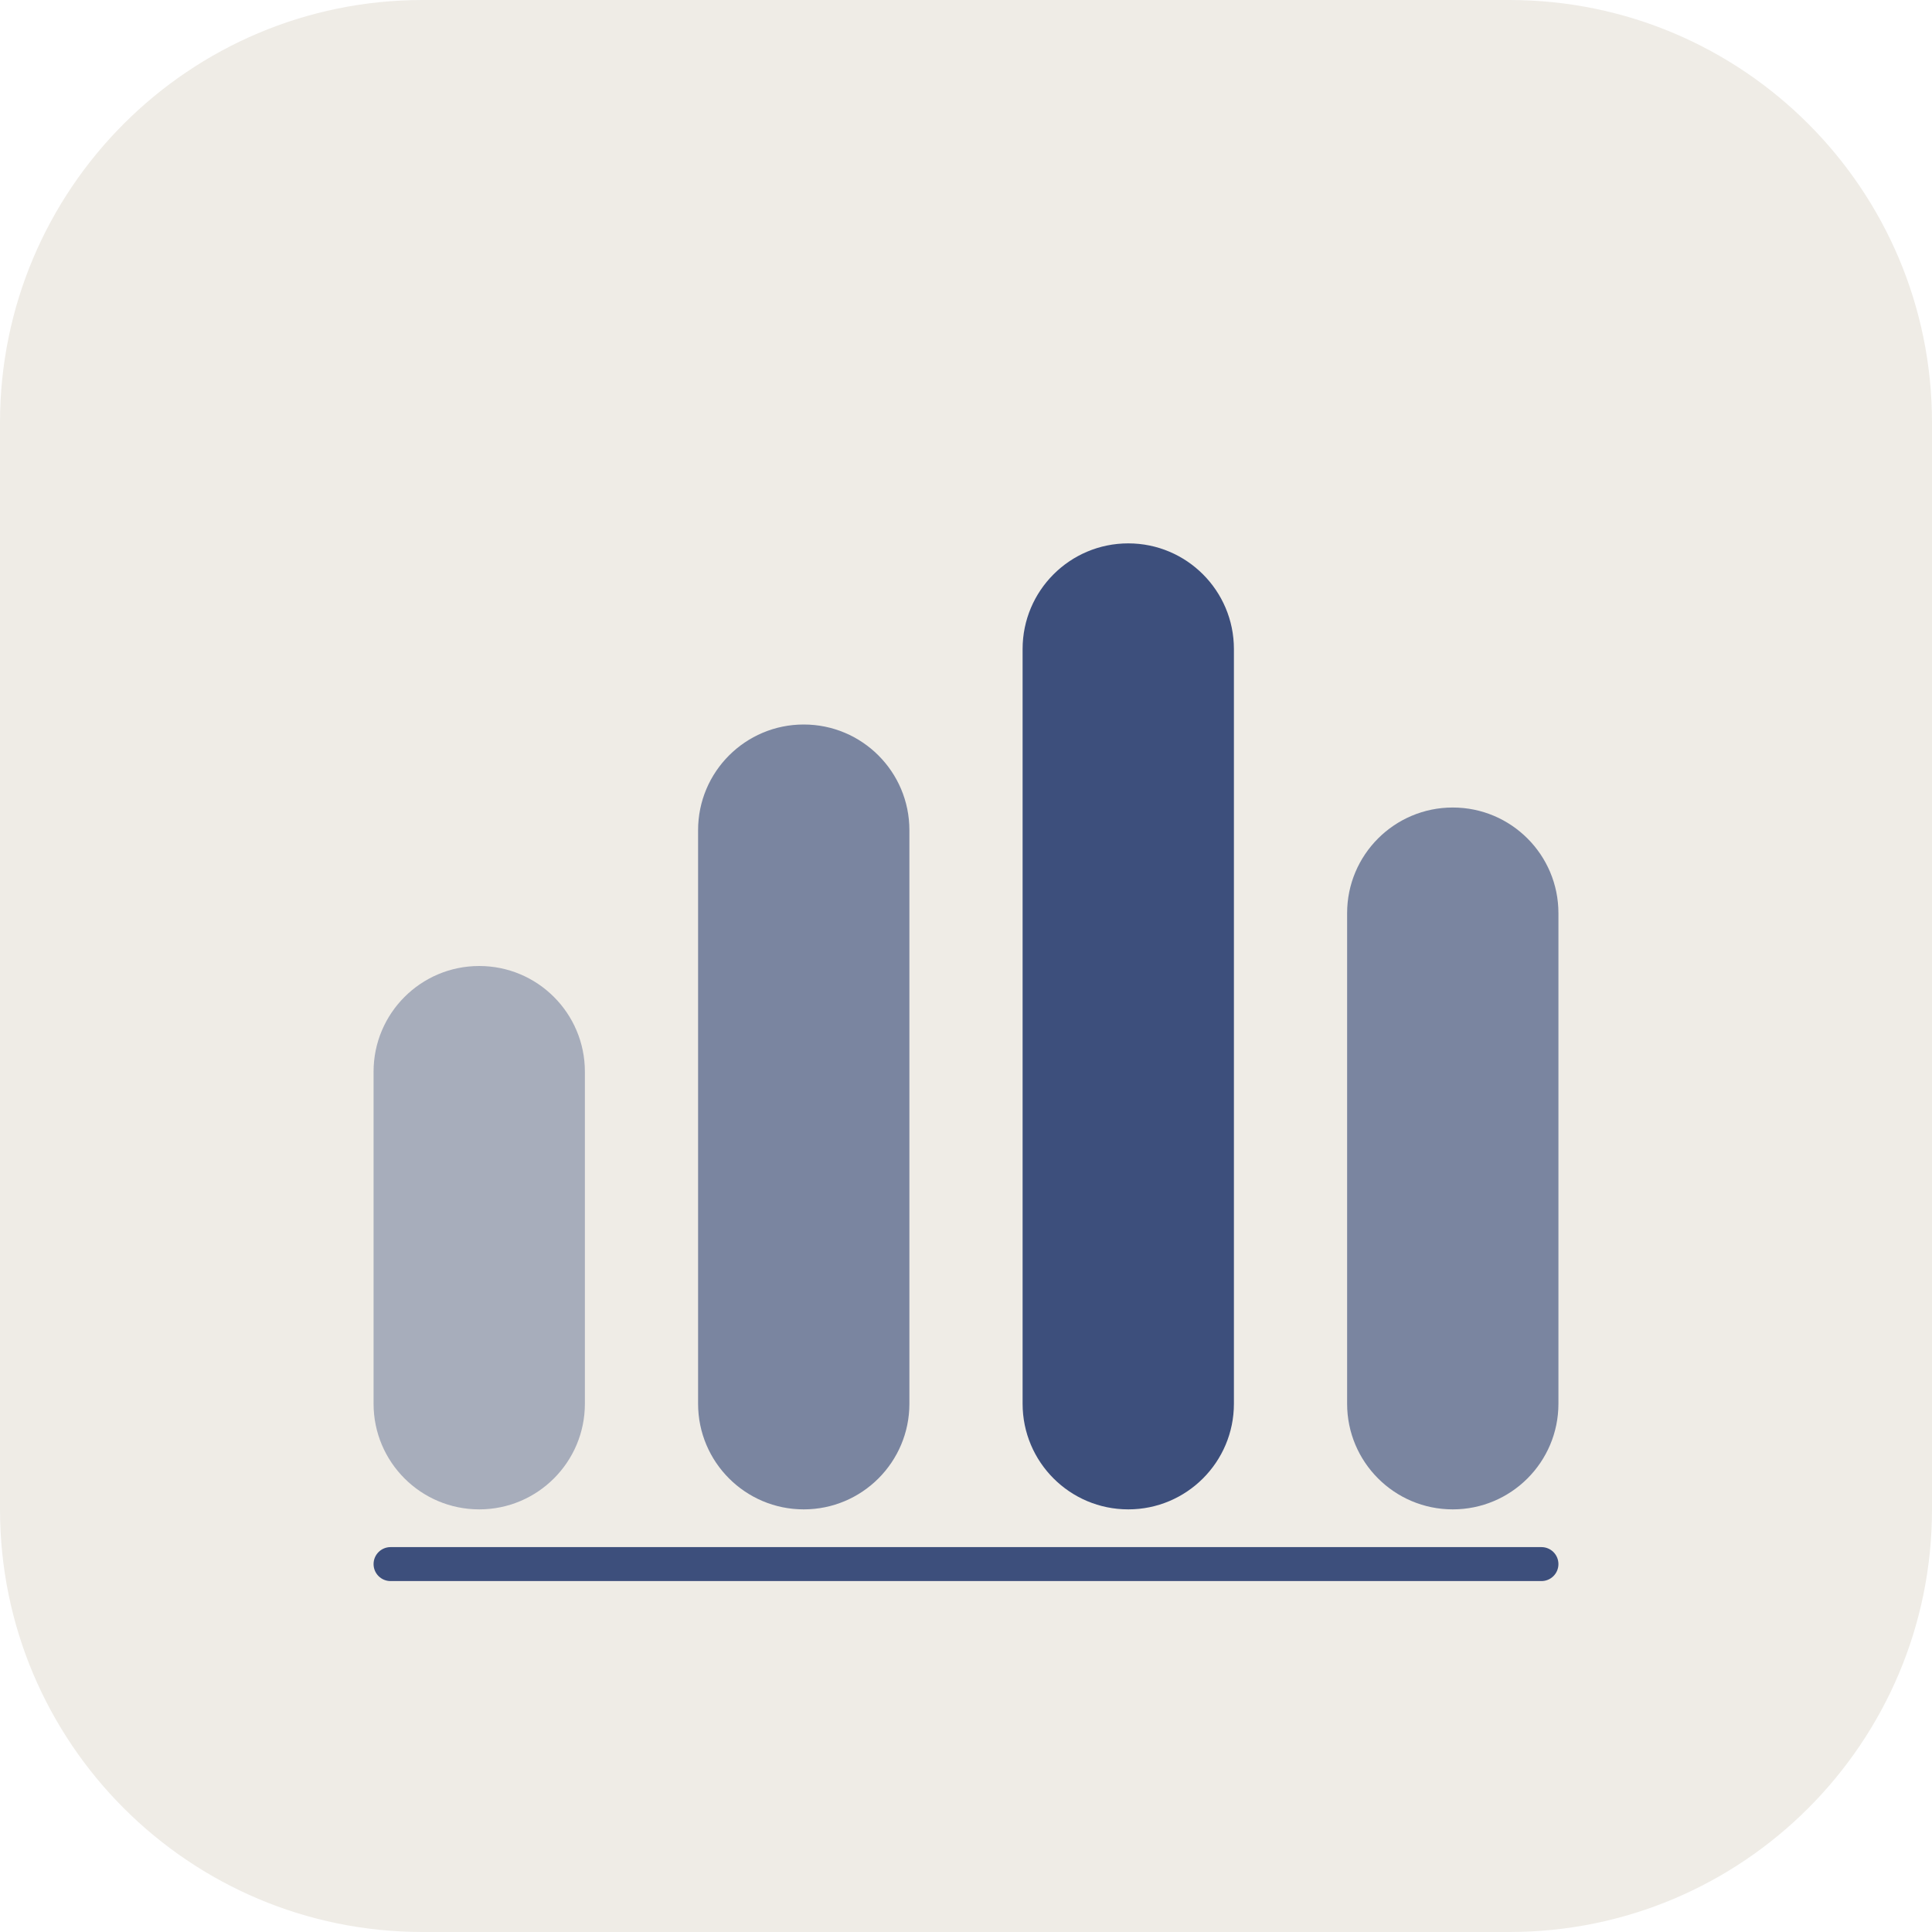
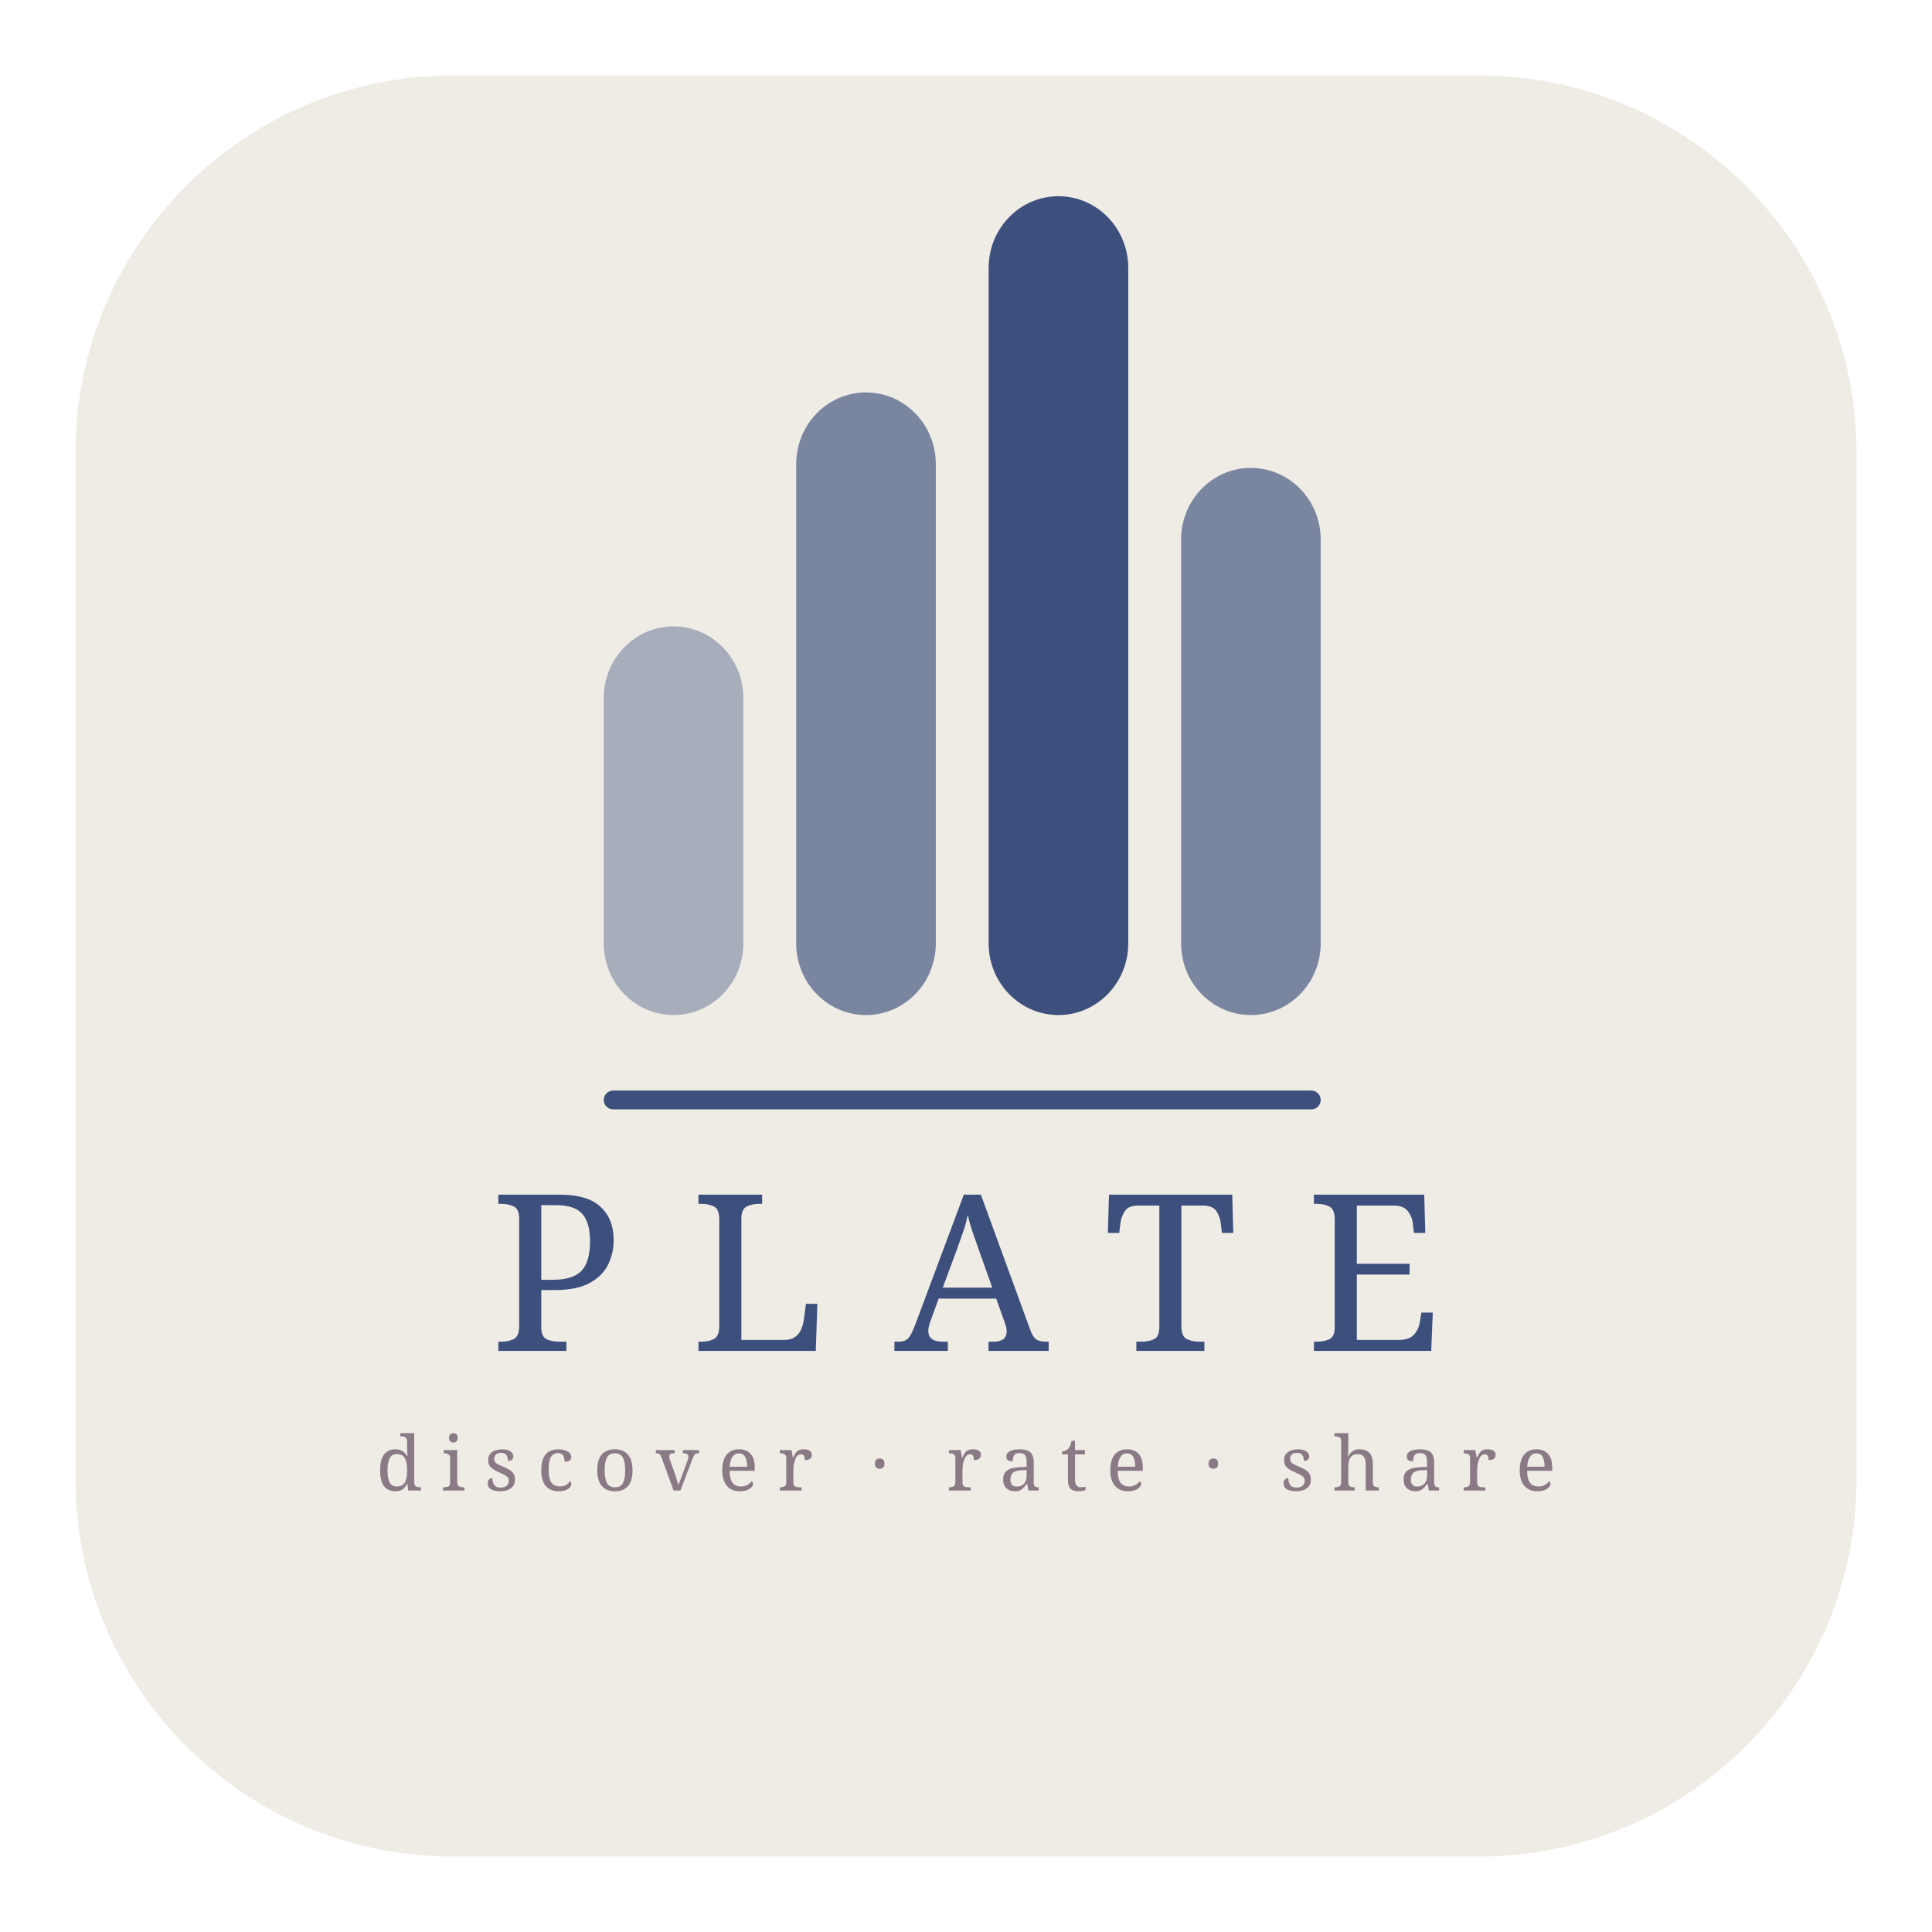
<svg xmlns="http://www.w3.org/2000/svg" viewBox="0 0 512 512" width="512" height="512">
  <defs>
-     <filter id="s" x="-15%" y="-15%" width="130%" height="130%">
-       <feDropShadow dx="12" dy="12" stdDeviation="18" flood-color="rgba(0,0,0,0.09)" />
-       <feDropShadow dx="-10" dy="-10" stdDeviation="14" flood-color="rgba(255,255,255,0.95)" />
+     <filter id="s">
+       <feDropShadow dx="10" dy="10" stdDeviation="16" flood-color="rgba(0,0,0,0.09)" />
+       <feDropShadow dx="-8" dy="-8" stdDeviation="13" flood-color="rgba(255,255,255,0.95)" />
    </filter>
  </defs>
-   <rect width="512" height="512" rx="112" fill="#EFECE6" filter="url(#s)" />
-   <rect x="99" y="256" width="56" height="144" rx="28" fill="#3D4F7C" fill-opacity="0.40" />
-   <rect x="185" y="192" width="56" height="208" rx="28" fill="#3D4F7C" fill-opacity="0.65" />
-   <rect x="271" y="144" width="56" height="256" rx="28" fill="#3D4F7C" fill-opacity="1.00" />
-   <rect x="357" y="214" width="56" height="186" rx="28" fill="#3D4F7C" fill-opacity="0.65" />
-   <rect x="99" y="410" width="314" height="9" rx="4.5" fill="#3D4F7C" />
+   <rect x="20" y="20" width="472" height="472" rx="100" fill="#EFECE6" filter="url(#s)" />
+   <rect x="160" y="166" width="37" height="103" rx="19" fill="#3D4F7C" fill-opacity="0.40" />
+   <rect x="211" y="104" width="37" height="165" rx="19" fill="#3D4F7C" fill-opacity="0.65" />
+   <rect x="262" y="52" width="37" height="217" rx="19" fill="#3D4F7C" fill-opacity="1.00" />
+   <rect x="313" y="124" width="37" height="145" rx="19" fill="#3D4F7C" fill-opacity="0.65" />
+   <rect x="160" y="289" width="190" height="5" rx="2.5" fill="#3D4F7C" />
+   <text x="256" y="358" text-anchor="middle" font-family="Georgia, serif" font-size="58" font-weight="400" fill="#3D4F7C" letter-spacing="18">PLATE</text>
+   <text x="256" y="395" text-anchor="middle" font-family="Georgia, serif" font-size="20" font-weight="400" fill="#8A7A85" letter-spacing="5">discover · rate · share</text>
</svg>
